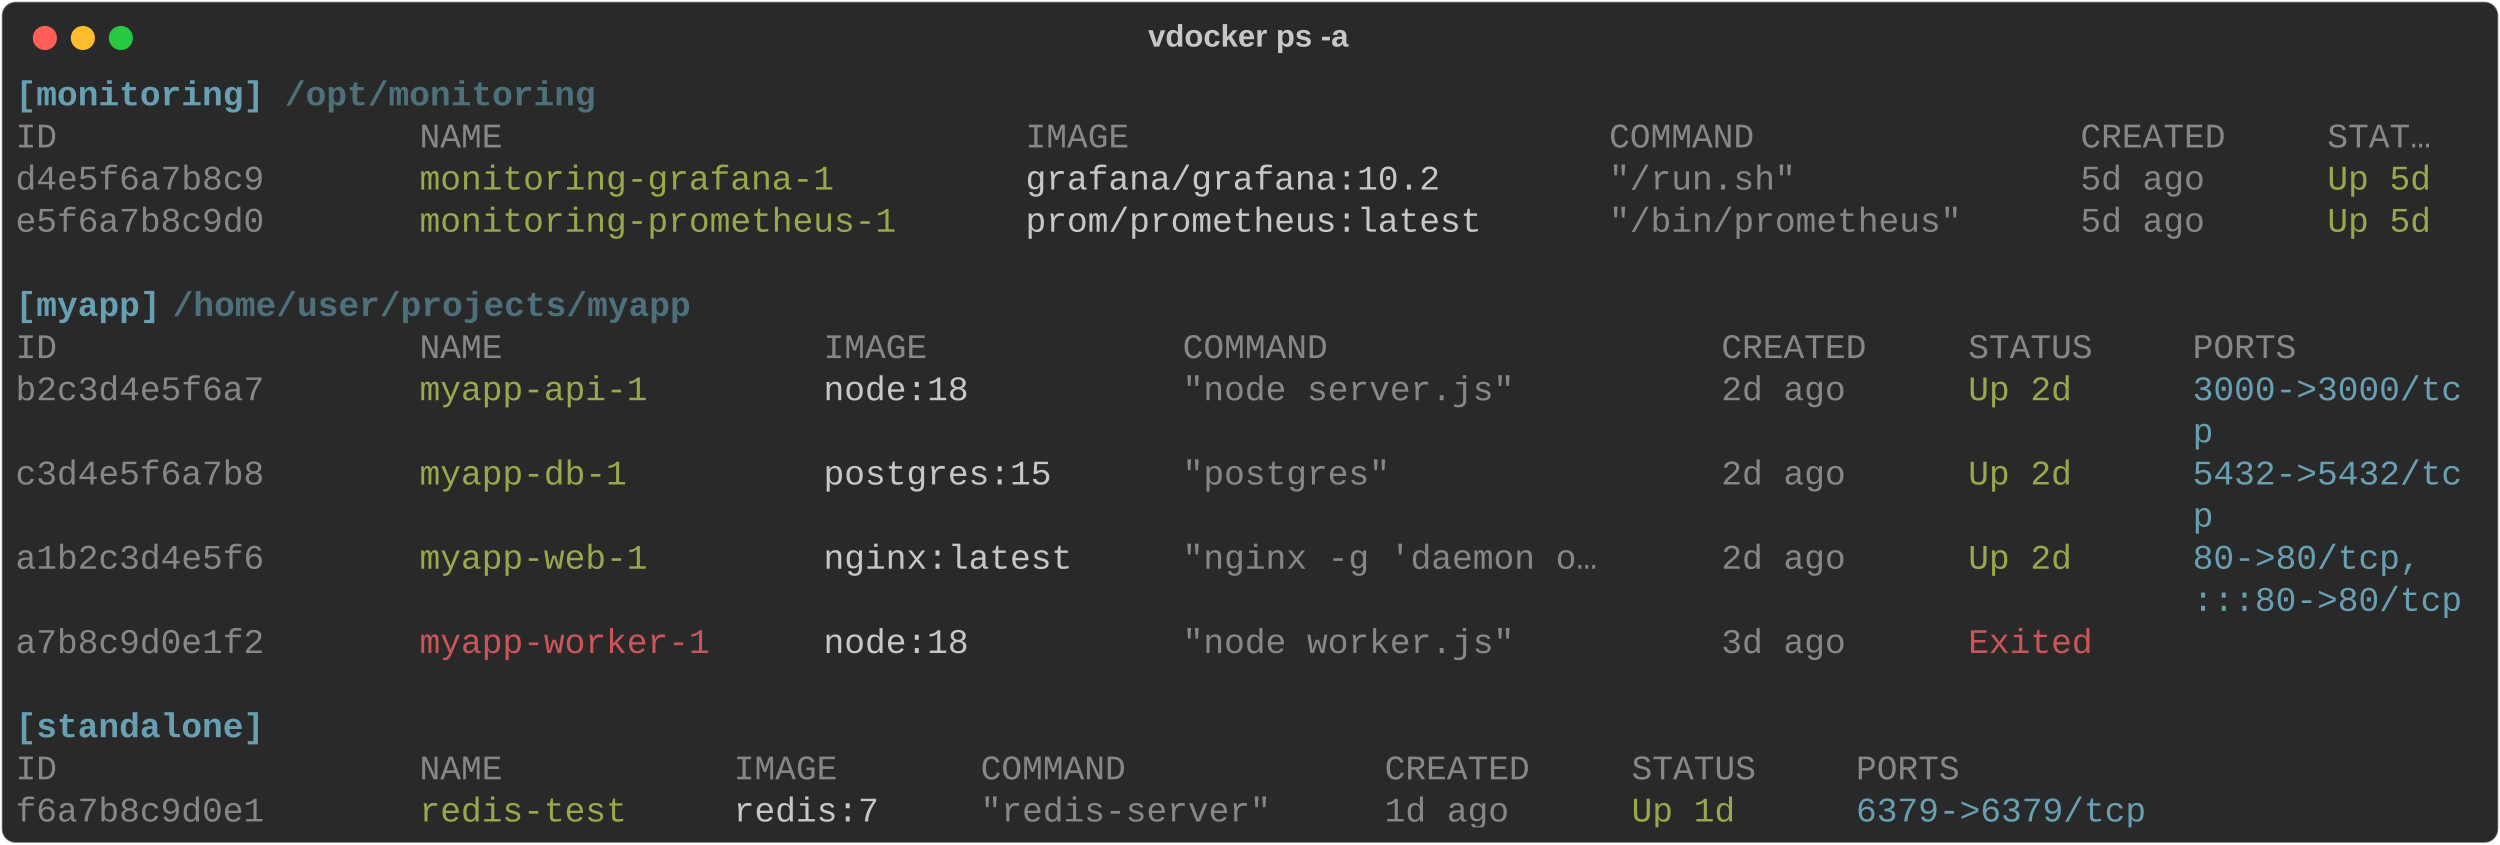
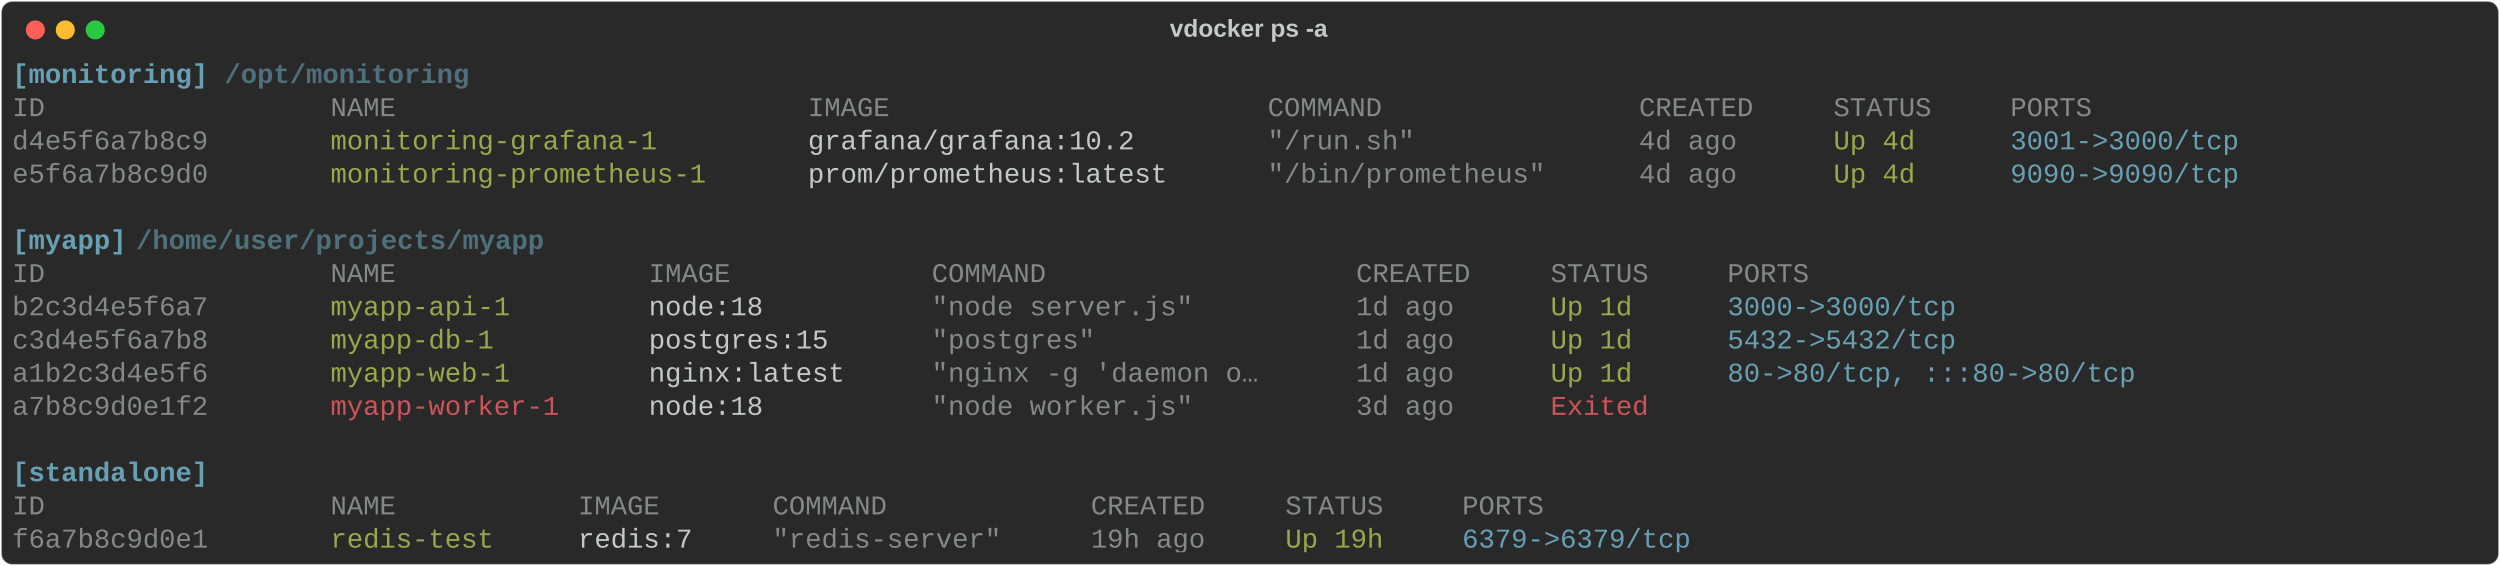
- <svg xmlns="http://www.w3.org/2000/svg" class="rich-terminal" viewBox="0 0 1448 489.2">
+ <svg xmlns="http://www.w3.org/2000/svg" class="rich-terminal" viewBox="0 0 1838 416.0">
  <style>

-     .terminal-3113330127-matrix {
+     .terminal-1523426821-matrix {
        font-family: "SFMono-Regular", "Menlo", "Consolas", "Liberation Mono", "Courier New", monospace;
        font-size: 20px;
        line-height: 24.4px;
        font-variant-east-asian: full-width;
    }

-     .terminal-3113330127-title {
+     .terminal-1523426821-title {
        font-size: 18px;
        font-weight: bold;
        font-family: arial;
    }

-     .terminal-3113330127-r1 { fill: #68a0b3;font-weight: bold }
- .terminal-3113330127-r2 { fill: #4e707b;font-weight: bold }
- .terminal-3113330127-r3 { fill: #c5c8c6 }
- .terminal-3113330127-r4 { fill: #868887 }
- .terminal-3113330127-r5 { fill: #98a84b }
- .terminal-3113330127-r6 { fill: #68a0b3 }
- .terminal-3113330127-r7 { fill: #cc555a }
+     .terminal-1523426821-r1 { fill: #68a0b3;font-weight: bold }
+ .terminal-1523426821-r2 { fill: #4e707b;font-weight: bold }
+ .terminal-1523426821-r3 { fill: #c5c8c6 }
+ .terminal-1523426821-r4 { fill: #868887 }
+ .terminal-1523426821-r5 { fill: #98a84b }
+ .terminal-1523426821-r6 { fill: #68a0b3 }
+ .terminal-1523426821-r7 { fill: #cc555a }
    </style>
  <defs>
-     <clipPath id="terminal-3113330127-clip-terminal">
-       <rect x="0" y="0" width="1429.0" height="438.2" />
+     <clipPath id="terminal-1523426821-clip-terminal">
+       <rect x="0" y="0" width="1819.0" height="365.0" />
    </clipPath>
-     <clipPath id="terminal-3113330127-line-0">
-       <rect x="0" y="1.5" width="1430" height="24.65" />
+     <clipPath id="terminal-1523426821-line-0">
+       <rect x="0" y="1.5" width="1820" height="24.65" />
    </clipPath>
-     <clipPath id="terminal-3113330127-line-1">
-       <rect x="0" y="25.9" width="1430" height="24.65" />
+     <clipPath id="terminal-1523426821-line-1">
+       <rect x="0" y="25.9" width="1820" height="24.65" />
    </clipPath>
-     <clipPath id="terminal-3113330127-line-2">
-       <rect x="0" y="50.3" width="1430" height="24.65" />
+     <clipPath id="terminal-1523426821-line-2">
+       <rect x="0" y="50.3" width="1820" height="24.65" />
    </clipPath>
-     <clipPath id="terminal-3113330127-line-3">
-       <rect x="0" y="74.7" width="1430" height="24.65" />
+     <clipPath id="terminal-1523426821-line-3">
+       <rect x="0" y="74.7" width="1820" height="24.65" />
    </clipPath>
-     <clipPath id="terminal-3113330127-line-4">
-       <rect x="0" y="99.1" width="1430" height="24.65" />
+     <clipPath id="terminal-1523426821-line-4">
+       <rect x="0" y="99.1" width="1820" height="24.65" />
    </clipPath>
-     <clipPath id="terminal-3113330127-line-5">
-       <rect x="0" y="123.5" width="1430" height="24.65" />
+     <clipPath id="terminal-1523426821-line-5">
+       <rect x="0" y="123.5" width="1820" height="24.65" />
    </clipPath>
-     <clipPath id="terminal-3113330127-line-6">
-       <rect x="0" y="147.9" width="1430" height="24.65" />
+     <clipPath id="terminal-1523426821-line-6">
+       <rect x="0" y="147.9" width="1820" height="24.65" />
    </clipPath>
-     <clipPath id="terminal-3113330127-line-7">
-       <rect x="0" y="172.3" width="1430" height="24.65" />
+     <clipPath id="terminal-1523426821-line-7">
+       <rect x="0" y="172.3" width="1820" height="24.65" />
    </clipPath>
-     <clipPath id="terminal-3113330127-line-8">
-       <rect x="0" y="196.7" width="1430" height="24.65" />
+     <clipPath id="terminal-1523426821-line-8">
+       <rect x="0" y="196.7" width="1820" height="24.65" />
    </clipPath>
-     <clipPath id="terminal-3113330127-line-9">
-       <rect x="0" y="221.1" width="1430" height="24.65" />
+     <clipPath id="terminal-1523426821-line-9">
+       <rect x="0" y="221.1" width="1820" height="24.65" />
    </clipPath>
-     <clipPath id="terminal-3113330127-line-10">
-       <rect x="0" y="245.5" width="1430" height="24.65" />
+     <clipPath id="terminal-1523426821-line-10">
+       <rect x="0" y="245.5" width="1820" height="24.65" />
    </clipPath>
-     <clipPath id="terminal-3113330127-line-11">
-       <rect x="0" y="269.9" width="1430" height="24.65" />
+     <clipPath id="terminal-1523426821-line-11">
+       <rect x="0" y="269.9" width="1820" height="24.65" />
    </clipPath>
-     <clipPath id="terminal-3113330127-line-12">
-       <rect x="0" y="294.3" width="1430" height="24.65" />
+     <clipPath id="terminal-1523426821-line-12">
+       <rect x="0" y="294.3" width="1820" height="24.65" />
    </clipPath>
-     <clipPath id="terminal-3113330127-line-13">
-       <rect x="0" y="318.7" width="1430" height="24.65" />
-     </clipPath>
-     <clipPath id="terminal-3113330127-line-14">
-       <rect x="0" y="343.1" width="1430" height="24.65" />
-     </clipPath>
-     <clipPath id="terminal-3113330127-line-15">
-       <rect x="0" y="367.5" width="1430" height="24.65" />
-     </clipPath>
-     <clipPath id="terminal-3113330127-line-16">
-       <rect x="0" y="391.9" width="1430" height="24.65" />
+     <clipPath id="terminal-1523426821-line-13">
+       <rect x="0" y="318.7" width="1820" height="24.65" />
    </clipPath>
  </defs>
-   <rect fill="#292929" stroke="rgba(255,255,255,0.35)" stroke-width="1" x="1" y="1" width="1446" height="487.2" rx="8" />
-   <text class="terminal-3113330127-title" fill="#c5c8c6" text-anchor="middle" x="723" y="27">vdocker ps -a</text>
+   <rect fill="#292929" stroke="rgba(255,255,255,0.35)" stroke-width="1" x="1" y="1" width="1836" height="414" rx="8" />
+   <text class="terminal-1523426821-title" fill="#c5c8c6" text-anchor="middle" x="918" y="27">vdocker ps -a</text>
  <g transform="translate(26,22)">
    <circle cx="0" cy="0" r="7" fill="#ff5f57" />
    <circle cx="22" cy="0" r="7" fill="#febc2e" />
    <circle cx="44" cy="0" r="7" fill="#28c840" />
  </g>
-   <g transform="translate(9, 41)" clip-path="url(#terminal-3113330127-clip-terminal)">
-     <g class="terminal-3113330127-matrix">
-       <text class="terminal-3113330127-r1" x="0" y="20" textLength="156" clip-path="url(#terminal-3113330127-line-0)">[monitoring]</text>
-       <text class="terminal-3113330127-r2" x="156" y="20" textLength="221" clip-path="url(#terminal-3113330127-line-0)">  /opt/monitoring</text>
-       <text class="terminal-3113330127-r3" x="1430" y="20" textLength="13" clip-path="url(#terminal-3113330127-line-0)">
+   <g transform="translate(9, 41)" clip-path="url(#terminal-1523426821-clip-terminal)">
+     <g class="terminal-1523426821-matrix">
+       <text class="terminal-1523426821-r1" x="0" y="20" textLength="156" clip-path="url(#terminal-1523426821-line-0)">[monitoring]</text>
+       <text class="terminal-1523426821-r2" x="156" y="20" textLength="221" clip-path="url(#terminal-1523426821-line-0)">  /opt/monitoring</text>
+       <text class="terminal-1523426821-r3" x="1820" y="20" textLength="13" clip-path="url(#terminal-1523426821-line-0)">
</text>
-       <text class="terminal-3113330127-r4" x="0" y="44.4" textLength="182" clip-path="url(#terminal-3113330127-line-1)">  ID          </text>
-       <text class="terminal-3113330127-r4" x="234" y="44.4" textLength="299" clip-path="url(#terminal-3113330127-line-1)">NAME                   </text>
-       <text class="terminal-3113330127-r4" x="585" y="44.4" textLength="286" clip-path="url(#terminal-3113330127-line-1)">IMAGE                 </text>
-       <text class="terminal-3113330127-r4" x="923" y="44.4" textLength="221" clip-path="url(#terminal-3113330127-line-1)">COMMAND          </text>
-       <text class="terminal-3113330127-r4" x="1196" y="44.4" textLength="91" clip-path="url(#terminal-3113330127-line-1)">CREATED</text>
-       <text class="terminal-3113330127-r4" x="1339" y="44.4" textLength="65" clip-path="url(#terminal-3113330127-line-1)">STAT…</text>
-       <text class="terminal-3113330127-r3" x="1430" y="44.4" textLength="13" clip-path="url(#terminal-3113330127-line-1)">
+       <text class="terminal-1523426821-r4" x="0" y="44.4" textLength="182" clip-path="url(#terminal-1523426821-line-1)">  ID          </text>
+       <text class="terminal-1523426821-r4" x="234" y="44.4" textLength="299" clip-path="url(#terminal-1523426821-line-1)">NAME                   </text>
+       <text class="terminal-1523426821-r4" x="585" y="44.4" textLength="286" clip-path="url(#terminal-1523426821-line-1)">IMAGE                 </text>
+       <text class="terminal-1523426821-r4" x="923" y="44.4" textLength="221" clip-path="url(#terminal-1523426821-line-1)">COMMAND          </text>
+       <text class="terminal-1523426821-r4" x="1196" y="44.4" textLength="91" clip-path="url(#terminal-1523426821-line-1)">CREATED</text>
+       <text class="terminal-1523426821-r4" x="1339" y="44.4" textLength="78" clip-path="url(#terminal-1523426821-line-1)">STATUS</text>
+       <text class="terminal-1523426821-r4" x="1469" y="44.4" textLength="182" clip-path="url(#terminal-1523426821-line-1)">PORTS         </text>
+       <text class="terminal-1523426821-r3" x="1820" y="44.4" textLength="13" clip-path="url(#terminal-1523426821-line-1)">
</text>
-       <text class="terminal-3113330127-r4" x="0" y="68.8" textLength="182" clip-path="url(#terminal-3113330127-line-2)">  d4e5f6a7b8c9</text>
-       <text class="terminal-3113330127-r5" x="234" y="68.8" textLength="299" clip-path="url(#terminal-3113330127-line-2)">monitoring-grafana-1   </text>
-       <text class="terminal-3113330127-r3" x="585" y="68.8" textLength="286" clip-path="url(#terminal-3113330127-line-2)">grafana/grafana:10.2  </text>
-       <text class="terminal-3113330127-r4" x="923" y="68.8" textLength="221" clip-path="url(#terminal-3113330127-line-2)">"/run.sh"        </text>
-       <text class="terminal-3113330127-r4" x="1196" y="68.8" textLength="91" clip-path="url(#terminal-3113330127-line-2)">5d ago </text>
-       <text class="terminal-3113330127-r5" x="1339" y="68.8" textLength="65" clip-path="url(#terminal-3113330127-line-2)">Up 5d</text>
-       <text class="terminal-3113330127-r3" x="1430" y="68.8" textLength="13" clip-path="url(#terminal-3113330127-line-2)">
+       <text class="terminal-1523426821-r4" x="0" y="68.8" textLength="182" clip-path="url(#terminal-1523426821-line-2)">  d4e5f6a7b8c9</text>
+       <text class="terminal-1523426821-r5" x="234" y="68.8" textLength="299" clip-path="url(#terminal-1523426821-line-2)">monitoring-grafana-1   </text>
+       <text class="terminal-1523426821-r3" x="585" y="68.8" textLength="286" clip-path="url(#terminal-1523426821-line-2)">grafana/grafana:10.2  </text>
+       <text class="terminal-1523426821-r4" x="923" y="68.8" textLength="221" clip-path="url(#terminal-1523426821-line-2)">"/run.sh"        </text>
+       <text class="terminal-1523426821-r4" x="1196" y="68.8" textLength="91" clip-path="url(#terminal-1523426821-line-2)">4d ago </text>
+       <text class="terminal-1523426821-r5" x="1339" y="68.8" textLength="78" clip-path="url(#terminal-1523426821-line-2)">Up 4d </text>
+       <text class="terminal-1523426821-r6" x="1469" y="68.8" textLength="182" clip-path="url(#terminal-1523426821-line-2)">3001-&gt;3000/tcp</text>
+       <text class="terminal-1523426821-r3" x="1820" y="68.8" textLength="13" clip-path="url(#terminal-1523426821-line-2)">
</text>
-       <text class="terminal-3113330127-r4" x="0" y="93.2" textLength="182" clip-path="url(#terminal-3113330127-line-3)">  e5f6a7b8c9d0</text>
-       <text class="terminal-3113330127-r5" x="234" y="93.2" textLength="299" clip-path="url(#terminal-3113330127-line-3)">monitoring-prometheus-1</text>
-       <text class="terminal-3113330127-r3" x="585" y="93.2" textLength="286" clip-path="url(#terminal-3113330127-line-3)">prom/prometheus:latest</text>
-       <text class="terminal-3113330127-r4" x="923" y="93.2" textLength="221" clip-path="url(#terminal-3113330127-line-3)">"/bin/prometheus"</text>
-       <text class="terminal-3113330127-r4" x="1196" y="93.2" textLength="91" clip-path="url(#terminal-3113330127-line-3)">5d ago </text>
-       <text class="terminal-3113330127-r5" x="1339" y="93.2" textLength="65" clip-path="url(#terminal-3113330127-line-3)">Up 5d</text>
-       <text class="terminal-3113330127-r3" x="1430" y="93.2" textLength="13" clip-path="url(#terminal-3113330127-line-3)">
+       <text class="terminal-1523426821-r4" x="0" y="93.2" textLength="182" clip-path="url(#terminal-1523426821-line-3)">  e5f6a7b8c9d0</text>
+       <text class="terminal-1523426821-r5" x="234" y="93.2" textLength="299" clip-path="url(#terminal-1523426821-line-3)">monitoring-prometheus-1</text>
+       <text class="terminal-1523426821-r3" x="585" y="93.2" textLength="286" clip-path="url(#terminal-1523426821-line-3)">prom/prometheus:latest</text>
+       <text class="terminal-1523426821-r4" x="923" y="93.2" textLength="221" clip-path="url(#terminal-1523426821-line-3)">"/bin/prometheus"</text>
+       <text class="terminal-1523426821-r4" x="1196" y="93.2" textLength="91" clip-path="url(#terminal-1523426821-line-3)">4d ago </text>
+       <text class="terminal-1523426821-r5" x="1339" y="93.2" textLength="78" clip-path="url(#terminal-1523426821-line-3)">Up 4d </text>
+       <text class="terminal-1523426821-r6" x="1469" y="93.2" textLength="182" clip-path="url(#terminal-1523426821-line-3)">9090-&gt;9090/tcp</text>
+       <text class="terminal-1523426821-r3" x="1820" y="93.2" textLength="13" clip-path="url(#terminal-1523426821-line-3)">
</text>
-       <text class="terminal-3113330127-r3" x="1430" y="117.6" textLength="13" clip-path="url(#terminal-3113330127-line-4)">
+       <text class="terminal-1523426821-r3" x="1820" y="117.6" textLength="13" clip-path="url(#terminal-1523426821-line-4)">
</text>
-       <text class="terminal-3113330127-r1" x="0" y="142" textLength="91" clip-path="url(#terminal-3113330127-line-5)">[myapp]</text>
-       <text class="terminal-3113330127-r2" x="91" y="142" textLength="351" clip-path="url(#terminal-3113330127-line-5)">  /home/user/projects/myapp</text>
-       <text class="terminal-3113330127-r3" x="1430" y="142" textLength="13" clip-path="url(#terminal-3113330127-line-5)">
+       <text class="terminal-1523426821-r1" x="0" y="142" textLength="91" clip-path="url(#terminal-1523426821-line-5)">[myapp]</text>
+       <text class="terminal-1523426821-r2" x="91" y="142" textLength="351" clip-path="url(#terminal-1523426821-line-5)">  /home/user/projects/myapp</text>
+       <text class="terminal-1523426821-r3" x="1820" y="142" textLength="13" clip-path="url(#terminal-1523426821-line-5)">
</text>
-       <text class="terminal-3113330127-r4" x="0" y="166.4" textLength="182" clip-path="url(#terminal-3113330127-line-6)">  ID          </text>
-       <text class="terminal-3113330127-r4" x="234" y="166.4" textLength="182" clip-path="url(#terminal-3113330127-line-6)">NAME          </text>
-       <text class="terminal-3113330127-r4" x="468" y="166.4" textLength="156" clip-path="url(#terminal-3113330127-line-6)">IMAGE       </text>
-       <text class="terminal-3113330127-r4" x="676" y="166.4" textLength="260" clip-path="url(#terminal-3113330127-line-6)">COMMAND             </text>
-       <text class="terminal-3113330127-r4" x="988" y="166.4" textLength="91" clip-path="url(#terminal-3113330127-line-6)">CREATED</text>
-       <text class="terminal-3113330127-r4" x="1131" y="166.4" textLength="78" clip-path="url(#terminal-3113330127-line-6)">STATUS</text>
-       <text class="terminal-3113330127-r4" x="1261" y="166.4" textLength="169" clip-path="url(#terminal-3113330127-line-6)">PORTS        </text>
-       <text class="terminal-3113330127-r3" x="1430" y="166.4" textLength="13" clip-path="url(#terminal-3113330127-line-6)">
+       <text class="terminal-1523426821-r4" x="0" y="166.4" textLength="182" clip-path="url(#terminal-1523426821-line-6)">  ID          </text>
+       <text class="terminal-1523426821-r4" x="234" y="166.4" textLength="182" clip-path="url(#terminal-1523426821-line-6)">NAME          </text>
+       <text class="terminal-1523426821-r4" x="468" y="166.4" textLength="156" clip-path="url(#terminal-1523426821-line-6)">IMAGE       </text>
+       <text class="terminal-1523426821-r4" x="676" y="166.4" textLength="260" clip-path="url(#terminal-1523426821-line-6)">COMMAND             </text>
+       <text class="terminal-1523426821-r4" x="988" y="166.4" textLength="91" clip-path="url(#terminal-1523426821-line-6)">CREATED</text>
+       <text class="terminal-1523426821-r4" x="1131" y="166.4" textLength="78" clip-path="url(#terminal-1523426821-line-6)">STATUS</text>
+       <text class="terminal-1523426821-r4" x="1261" y="166.4" textLength="325" clip-path="url(#terminal-1523426821-line-6)">PORTS                    </text>
+       <text class="terminal-1523426821-r3" x="1820" y="166.4" textLength="13" clip-path="url(#terminal-1523426821-line-6)">
</text>
-       <text class="terminal-3113330127-r4" x="0" y="190.8" textLength="182" clip-path="url(#terminal-3113330127-line-7)">  b2c3d4e5f6a7</text>
-       <text class="terminal-3113330127-r5" x="234" y="190.8" textLength="182" clip-path="url(#terminal-3113330127-line-7)">myapp-api-1   </text>
-       <text class="terminal-3113330127-r3" x="468" y="190.8" textLength="156" clip-path="url(#terminal-3113330127-line-7)">node:18     </text>
-       <text class="terminal-3113330127-r4" x="676" y="190.8" textLength="260" clip-path="url(#terminal-3113330127-line-7)">"node server.js"    </text>
-       <text class="terminal-3113330127-r4" x="988" y="190.8" textLength="91" clip-path="url(#terminal-3113330127-line-7)">2d ago </text>
-       <text class="terminal-3113330127-r5" x="1131" y="190.8" textLength="78" clip-path="url(#terminal-3113330127-line-7)">Up 2d </text>
-       <text class="terminal-3113330127-r6" x="1261" y="190.8" textLength="169" clip-path="url(#terminal-3113330127-line-7)">3000-&gt;3000/tc</text>
-       <text class="terminal-3113330127-r3" x="1430" y="190.8" textLength="13" clip-path="url(#terminal-3113330127-line-7)">
+       <text class="terminal-1523426821-r4" x="0" y="190.8" textLength="182" clip-path="url(#terminal-1523426821-line-7)">  b2c3d4e5f6a7</text>
+       <text class="terminal-1523426821-r5" x="234" y="190.8" textLength="182" clip-path="url(#terminal-1523426821-line-7)">myapp-api-1   </text>
+       <text class="terminal-1523426821-r3" x="468" y="190.8" textLength="156" clip-path="url(#terminal-1523426821-line-7)">node:18     </text>
+       <text class="terminal-1523426821-r4" x="676" y="190.8" textLength="260" clip-path="url(#terminal-1523426821-line-7)">"node server.js"    </text>
+       <text class="terminal-1523426821-r4" x="988" y="190.8" textLength="91" clip-path="url(#terminal-1523426821-line-7)">1d ago </text>
+       <text class="terminal-1523426821-r5" x="1131" y="190.8" textLength="78" clip-path="url(#terminal-1523426821-line-7)">Up 1d </text>
+       <text class="terminal-1523426821-r6" x="1261" y="190.8" textLength="325" clip-path="url(#terminal-1523426821-line-7)">3000-&gt;3000/tcp           </text>
+       <text class="terminal-1523426821-r3" x="1820" y="190.8" textLength="13" clip-path="url(#terminal-1523426821-line-7)">
</text>
-       <text class="terminal-3113330127-r6" x="1261" y="215.2" textLength="169" clip-path="url(#terminal-3113330127-line-8)">p            </text>
-       <text class="terminal-3113330127-r3" x="1430" y="215.2" textLength="13" clip-path="url(#terminal-3113330127-line-8)">
+       <text class="terminal-1523426821-r4" x="0" y="215.2" textLength="182" clip-path="url(#terminal-1523426821-line-8)">  c3d4e5f6a7b8</text>
+       <text class="terminal-1523426821-r5" x="234" y="215.2" textLength="182" clip-path="url(#terminal-1523426821-line-8)">myapp-db-1    </text>
+       <text class="terminal-1523426821-r3" x="468" y="215.2" textLength="156" clip-path="url(#terminal-1523426821-line-8)">postgres:15 </text>
+       <text class="terminal-1523426821-r4" x="676" y="215.2" textLength="260" clip-path="url(#terminal-1523426821-line-8)">"postgres"          </text>
+       <text class="terminal-1523426821-r4" x="988" y="215.2" textLength="91" clip-path="url(#terminal-1523426821-line-8)">1d ago </text>
+       <text class="terminal-1523426821-r5" x="1131" y="215.2" textLength="78" clip-path="url(#terminal-1523426821-line-8)">Up 1d </text>
+       <text class="terminal-1523426821-r6" x="1261" y="215.2" textLength="325" clip-path="url(#terminal-1523426821-line-8)">5432-&gt;5432/tcp           </text>
+       <text class="terminal-1523426821-r3" x="1820" y="215.2" textLength="13" clip-path="url(#terminal-1523426821-line-8)">
</text>
-       <text class="terminal-3113330127-r4" x="0" y="239.6" textLength="182" clip-path="url(#terminal-3113330127-line-9)">  c3d4e5f6a7b8</text>
-       <text class="terminal-3113330127-r5" x="234" y="239.6" textLength="182" clip-path="url(#terminal-3113330127-line-9)">myapp-db-1    </text>
-       <text class="terminal-3113330127-r3" x="468" y="239.6" textLength="156" clip-path="url(#terminal-3113330127-line-9)">postgres:15 </text>
-       <text class="terminal-3113330127-r4" x="676" y="239.6" textLength="260" clip-path="url(#terminal-3113330127-line-9)">"postgres"          </text>
-       <text class="terminal-3113330127-r4" x="988" y="239.6" textLength="91" clip-path="url(#terminal-3113330127-line-9)">2d ago </text>
-       <text class="terminal-3113330127-r5" x="1131" y="239.6" textLength="78" clip-path="url(#terminal-3113330127-line-9)">Up 2d </text>
-       <text class="terminal-3113330127-r6" x="1261" y="239.6" textLength="169" clip-path="url(#terminal-3113330127-line-9)">5432-&gt;5432/tc</text>
-       <text class="terminal-3113330127-r3" x="1430" y="239.6" textLength="13" clip-path="url(#terminal-3113330127-line-9)">
+       <text class="terminal-1523426821-r4" x="0" y="239.6" textLength="182" clip-path="url(#terminal-1523426821-line-9)">  a1b2c3d4e5f6</text>
+       <text class="terminal-1523426821-r5" x="234" y="239.6" textLength="182" clip-path="url(#terminal-1523426821-line-9)">myapp-web-1   </text>
+       <text class="terminal-1523426821-r3" x="468" y="239.6" textLength="156" clip-path="url(#terminal-1523426821-line-9)">nginx:latest</text>
+       <text class="terminal-1523426821-r4" x="676" y="239.6" textLength="260" clip-path="url(#terminal-1523426821-line-9)">"nginx -g 'daemon o…</text>
+       <text class="terminal-1523426821-r4" x="988" y="239.6" textLength="91" clip-path="url(#terminal-1523426821-line-9)">1d ago </text>
+       <text class="terminal-1523426821-r5" x="1131" y="239.6" textLength="78" clip-path="url(#terminal-1523426821-line-9)">Up 1d </text>
+       <text class="terminal-1523426821-r6" x="1261" y="239.6" textLength="325" clip-path="url(#terminal-1523426821-line-9)">80-&gt;80/tcp, :::80-&gt;80/tcp</text>
+       <text class="terminal-1523426821-r3" x="1820" y="239.6" textLength="13" clip-path="url(#terminal-1523426821-line-9)">
</text>
-       <text class="terminal-3113330127-r6" x="1261" y="264" textLength="169" clip-path="url(#terminal-3113330127-line-10)">p            </text>
-       <text class="terminal-3113330127-r3" x="1430" y="264" textLength="13" clip-path="url(#terminal-3113330127-line-10)">
+       <text class="terminal-1523426821-r4" x="0" y="264" textLength="182" clip-path="url(#terminal-1523426821-line-10)">  a7b8c9d0e1f2</text>
+       <text class="terminal-1523426821-r7" x="234" y="264" textLength="182" clip-path="url(#terminal-1523426821-line-10)">myapp-worker-1</text>
+       <text class="terminal-1523426821-r3" x="468" y="264" textLength="156" clip-path="url(#terminal-1523426821-line-10)">node:18     </text>
+       <text class="terminal-1523426821-r4" x="676" y="264" textLength="260" clip-path="url(#terminal-1523426821-line-10)">"node worker.js"    </text>
+       <text class="terminal-1523426821-r4" x="988" y="264" textLength="91" clip-path="url(#terminal-1523426821-line-10)">3d ago </text>
+       <text class="terminal-1523426821-r7" x="1131" y="264" textLength="78" clip-path="url(#terminal-1523426821-line-10)">Exited</text>
+       <text class="terminal-1523426821-r3" x="1820" y="264" textLength="13" clip-path="url(#terminal-1523426821-line-10)">
</text>
-       <text class="terminal-3113330127-r4" x="0" y="288.4" textLength="182" clip-path="url(#terminal-3113330127-line-11)">  a1b2c3d4e5f6</text>
-       <text class="terminal-3113330127-r5" x="234" y="288.4" textLength="182" clip-path="url(#terminal-3113330127-line-11)">myapp-web-1   </text>
-       <text class="terminal-3113330127-r3" x="468" y="288.4" textLength="156" clip-path="url(#terminal-3113330127-line-11)">nginx:latest</text>
-       <text class="terminal-3113330127-r4" x="676" y="288.4" textLength="260" clip-path="url(#terminal-3113330127-line-11)">"nginx -g 'daemon o…</text>
-       <text class="terminal-3113330127-r4" x="988" y="288.4" textLength="91" clip-path="url(#terminal-3113330127-line-11)">2d ago </text>
-       <text class="terminal-3113330127-r5" x="1131" y="288.4" textLength="78" clip-path="url(#terminal-3113330127-line-11)">Up 2d </text>
-       <text class="terminal-3113330127-r6" x="1261" y="288.4" textLength="169" clip-path="url(#terminal-3113330127-line-11)">80-&gt;80/tcp,  </text>
-       <text class="terminal-3113330127-r3" x="1430" y="288.4" textLength="13" clip-path="url(#terminal-3113330127-line-11)">
+       <text class="terminal-1523426821-r3" x="1820" y="288.4" textLength="13" clip-path="url(#terminal-1523426821-line-11)">
</text>
-       <text class="terminal-3113330127-r6" x="1261" y="312.8" textLength="169" clip-path="url(#terminal-3113330127-line-12)">:::80-&gt;80/tcp</text>
-       <text class="terminal-3113330127-r3" x="1430" y="312.8" textLength="13" clip-path="url(#terminal-3113330127-line-12)">
+       <text class="terminal-1523426821-r1" x="0" y="312.8" textLength="156" clip-path="url(#terminal-1523426821-line-12)">[standalone]</text>
+       <text class="terminal-1523426821-r3" x="1820" y="312.8" textLength="13" clip-path="url(#terminal-1523426821-line-12)">
</text>
-       <text class="terminal-3113330127-r4" x="0" y="337.2" textLength="182" clip-path="url(#terminal-3113330127-line-13)">  a7b8c9d0e1f2</text>
-       <text class="terminal-3113330127-r7" x="234" y="337.2" textLength="182" clip-path="url(#terminal-3113330127-line-13)">myapp-worker-1</text>
-       <text class="terminal-3113330127-r3" x="468" y="337.2" textLength="156" clip-path="url(#terminal-3113330127-line-13)">node:18     </text>
-       <text class="terminal-3113330127-r4" x="676" y="337.2" textLength="260" clip-path="url(#terminal-3113330127-line-13)">"node worker.js"    </text>
-       <text class="terminal-3113330127-r4" x="988" y="337.2" textLength="91" clip-path="url(#terminal-3113330127-line-13)">3d ago </text>
-       <text class="terminal-3113330127-r7" x="1131" y="337.2" textLength="78" clip-path="url(#terminal-3113330127-line-13)">Exited</text>
-       <text class="terminal-3113330127-r3" x="1430" y="337.2" textLength="13" clip-path="url(#terminal-3113330127-line-13)">
+       <text class="terminal-1523426821-r4" x="0" y="337.2" textLength="182" clip-path="url(#terminal-1523426821-line-13)">  ID          </text>
+       <text class="terminal-1523426821-r4" x="234" y="337.2" textLength="130" clip-path="url(#terminal-1523426821-line-13)">NAME      </text>
+       <text class="terminal-1523426821-r4" x="416" y="337.2" textLength="91" clip-path="url(#terminal-1523426821-line-13)">IMAGE  </text>
+       <text class="terminal-1523426821-r4" x="559" y="337.2" textLength="182" clip-path="url(#terminal-1523426821-line-13)">COMMAND       </text>
+       <text class="terminal-1523426821-r4" x="793" y="337.2" textLength="91" clip-path="url(#terminal-1523426821-line-13)">CREATED</text>
+       <text class="terminal-1523426821-r4" x="936" y="337.2" textLength="78" clip-path="url(#terminal-1523426821-line-13)">STATUS</text>
+       <text class="terminal-1523426821-r4" x="1066" y="337.2" textLength="182" clip-path="url(#terminal-1523426821-line-13)">PORTS         </text>
+       <text class="terminal-1523426821-r3" x="1820" y="337.2" textLength="13" clip-path="url(#terminal-1523426821-line-13)">
</text>
-       <text class="terminal-3113330127-r3" x="1430" y="361.6" textLength="13" clip-path="url(#terminal-3113330127-line-14)">
- </text>
-       <text class="terminal-3113330127-r1" x="0" y="386" textLength="156" clip-path="url(#terminal-3113330127-line-15)">[standalone]</text>
-       <text class="terminal-3113330127-r3" x="1430" y="386" textLength="13" clip-path="url(#terminal-3113330127-line-15)">
- </text>
-       <text class="terminal-3113330127-r4" x="0" y="410.4" textLength="182" clip-path="url(#terminal-3113330127-line-16)">  ID          </text>
-       <text class="terminal-3113330127-r4" x="234" y="410.4" textLength="130" clip-path="url(#terminal-3113330127-line-16)">NAME      </text>
-       <text class="terminal-3113330127-r4" x="416" y="410.4" textLength="91" clip-path="url(#terminal-3113330127-line-16)">IMAGE  </text>
-       <text class="terminal-3113330127-r4" x="559" y="410.4" textLength="182" clip-path="url(#terminal-3113330127-line-16)">COMMAND       </text>
-       <text class="terminal-3113330127-r4" x="793" y="410.4" textLength="91" clip-path="url(#terminal-3113330127-line-16)">CREATED</text>
-       <text class="terminal-3113330127-r4" x="936" y="410.4" textLength="78" clip-path="url(#terminal-3113330127-line-16)">STATUS</text>
-       <text class="terminal-3113330127-r4" x="1066" y="410.4" textLength="182" clip-path="url(#terminal-3113330127-line-16)">PORTS         </text>
-       <text class="terminal-3113330127-r3" x="1430" y="410.4" textLength="13" clip-path="url(#terminal-3113330127-line-16)">
- </text>
-       <text class="terminal-3113330127-r4" x="0" y="434.8" textLength="182" clip-path="url(#terminal-3113330127-line-17)">  f6a7b8c9d0e1</text>
-       <text class="terminal-3113330127-r5" x="234" y="434.8" textLength="130" clip-path="url(#terminal-3113330127-line-17)">redis-test</text>
-       <text class="terminal-3113330127-r3" x="416" y="434.8" textLength="91" clip-path="url(#terminal-3113330127-line-17)">redis:7</text>
-       <text class="terminal-3113330127-r4" x="559" y="434.8" textLength="182" clip-path="url(#terminal-3113330127-line-17)">"redis-server"</text>
-       <text class="terminal-3113330127-r4" x="793" y="434.8" textLength="91" clip-path="url(#terminal-3113330127-line-17)">1d ago </text>
-       <text class="terminal-3113330127-r5" x="936" y="434.8" textLength="78" clip-path="url(#terminal-3113330127-line-17)">Up 1d </text>
-       <text class="terminal-3113330127-r6" x="1066" y="434.8" textLength="182" clip-path="url(#terminal-3113330127-line-17)">6379-&gt;6379/tcp</text>
-       <text class="terminal-3113330127-r3" x="1430" y="434.8" textLength="13" clip-path="url(#terminal-3113330127-line-17)">
+       <text class="terminal-1523426821-r4" x="0" y="361.6" textLength="182" clip-path="url(#terminal-1523426821-line-14)">  f6a7b8c9d0e1</text>
+       <text class="terminal-1523426821-r5" x="234" y="361.6" textLength="130" clip-path="url(#terminal-1523426821-line-14)">redis-test</text>
+       <text class="terminal-1523426821-r3" x="416" y="361.6" textLength="91" clip-path="url(#terminal-1523426821-line-14)">redis:7</text>
+       <text class="terminal-1523426821-r4" x="559" y="361.6" textLength="182" clip-path="url(#terminal-1523426821-line-14)">"redis-server"</text>
+       <text class="terminal-1523426821-r4" x="793" y="361.6" textLength="91" clip-path="url(#terminal-1523426821-line-14)">19h ago</text>
+       <text class="terminal-1523426821-r5" x="936" y="361.6" textLength="78" clip-path="url(#terminal-1523426821-line-14)">Up 19h</text>
+       <text class="terminal-1523426821-r6" x="1066" y="361.6" textLength="182" clip-path="url(#terminal-1523426821-line-14)">6379-&gt;6379/tcp</text>
+       <text class="terminal-1523426821-r3" x="1820" y="361.6" textLength="13" clip-path="url(#terminal-1523426821-line-14)">
</text>
    </g>
  </g>
</svg>
